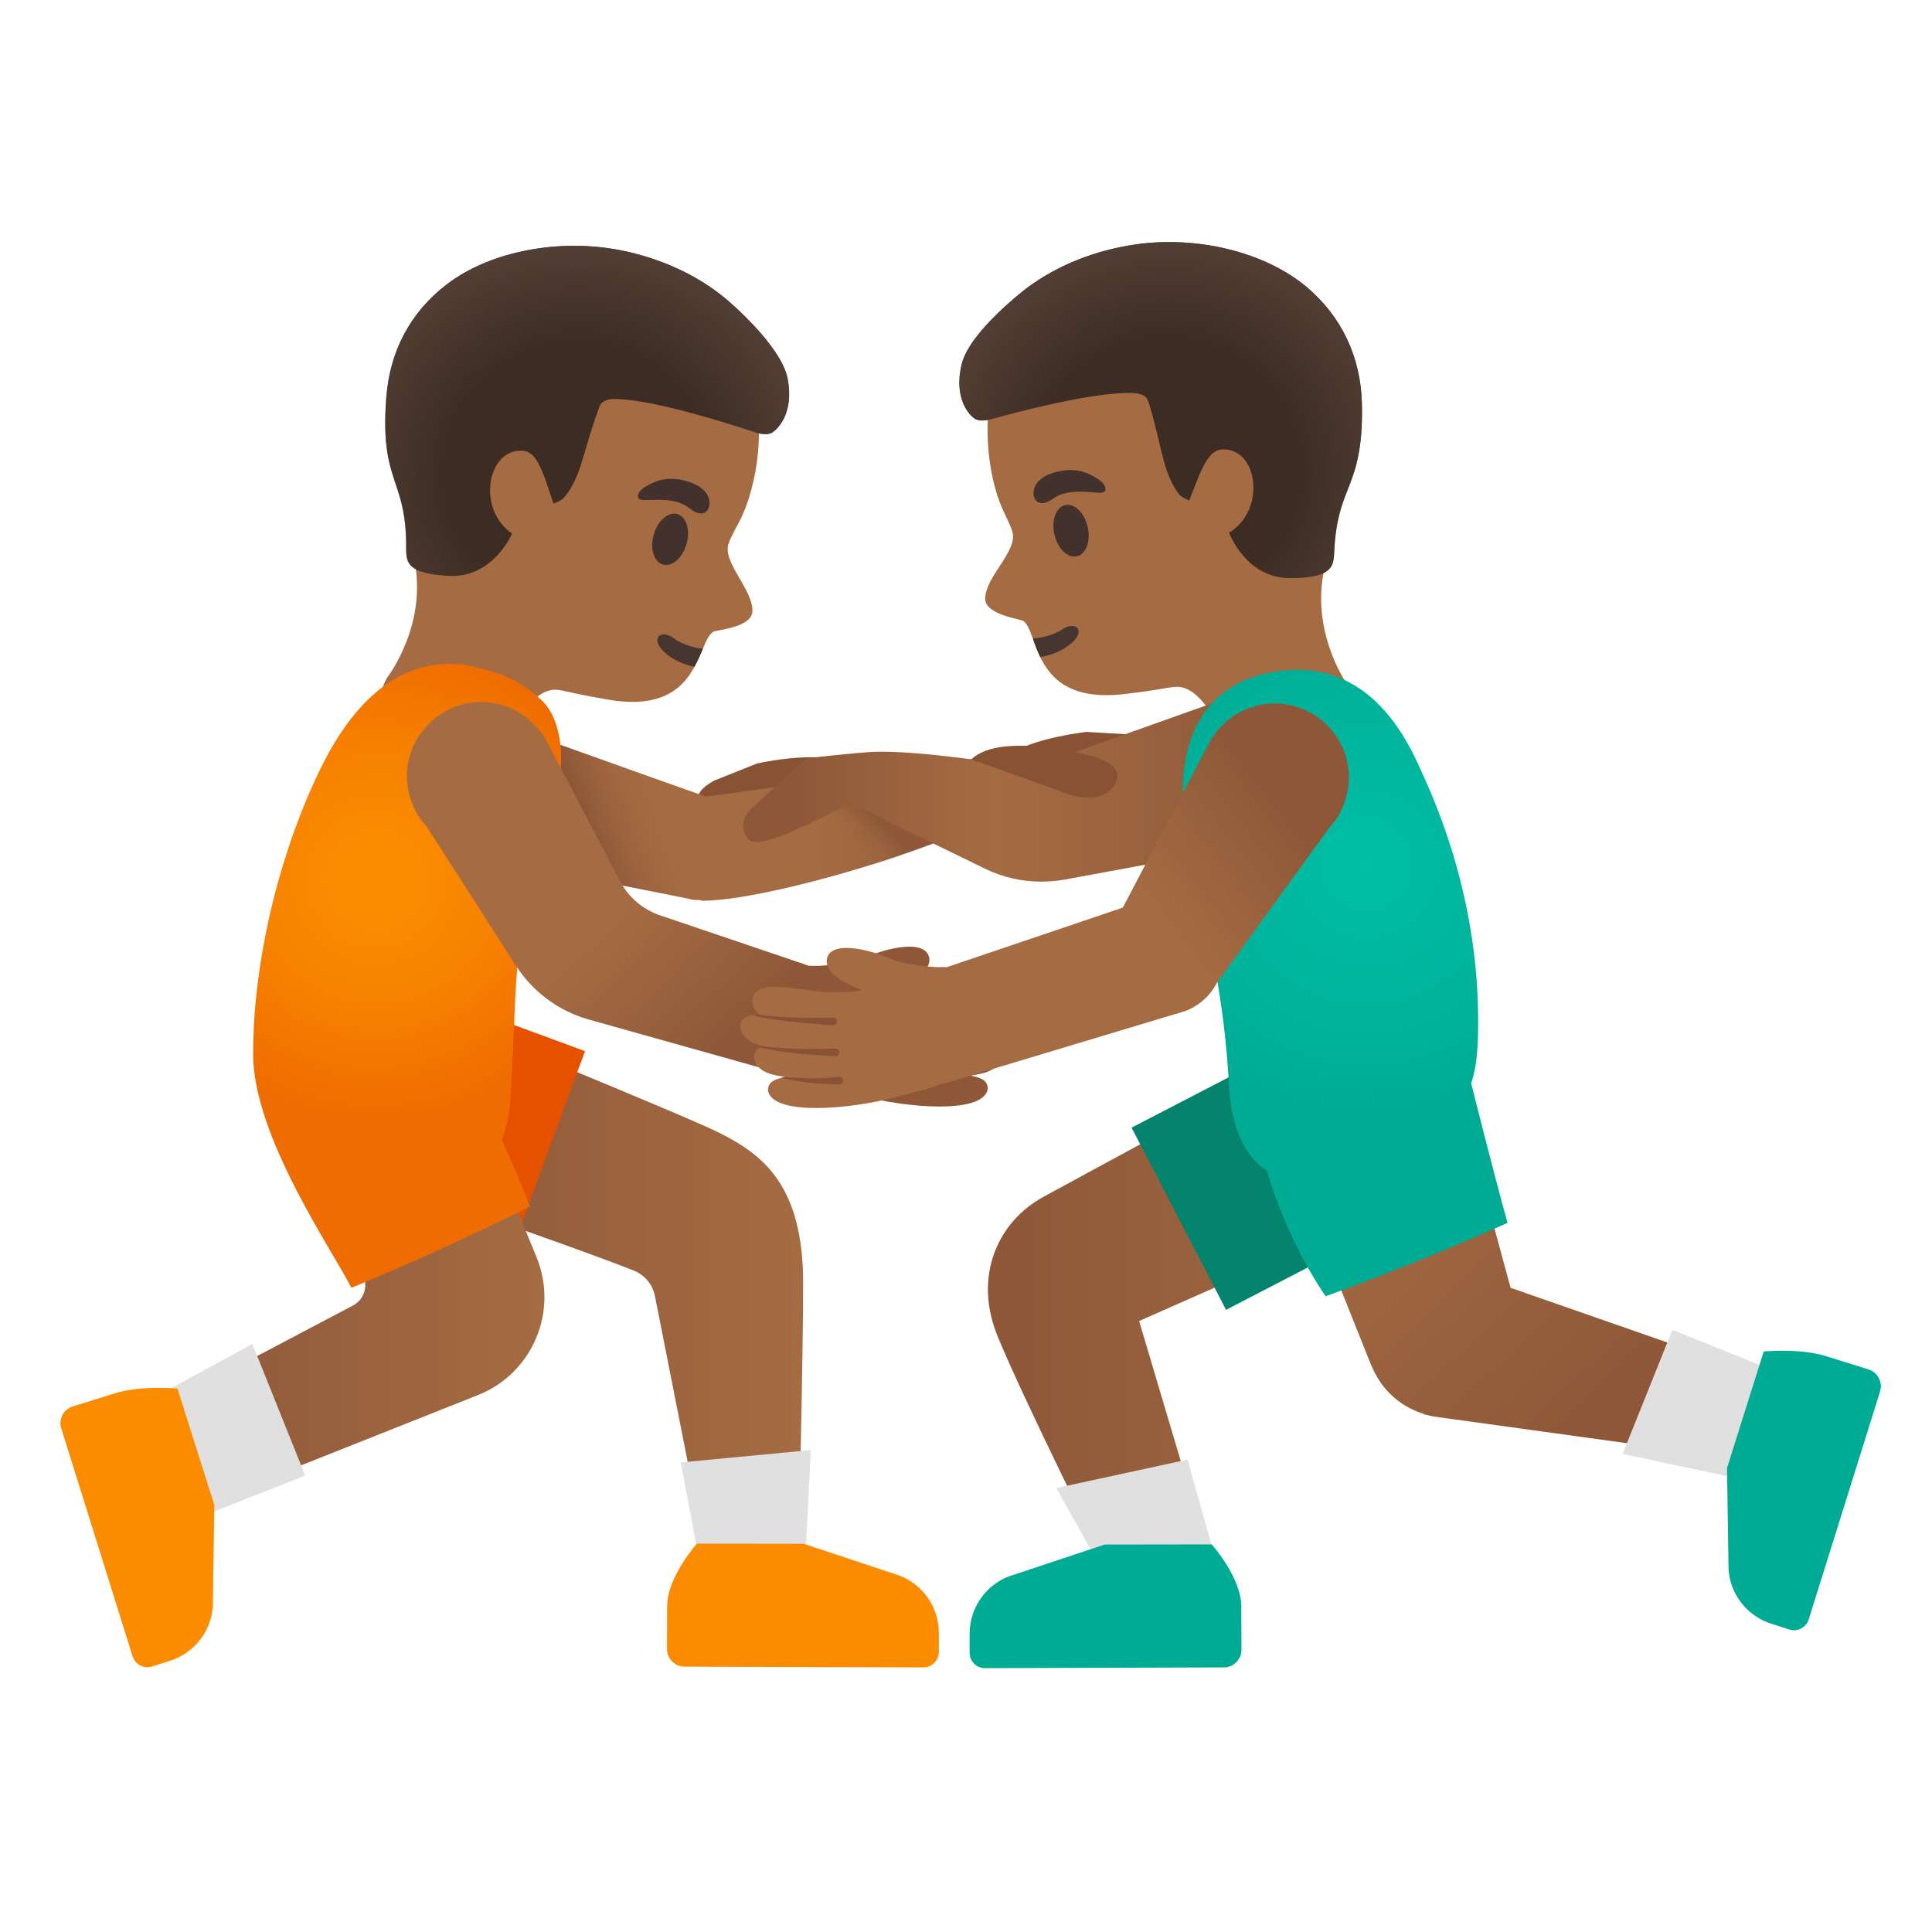
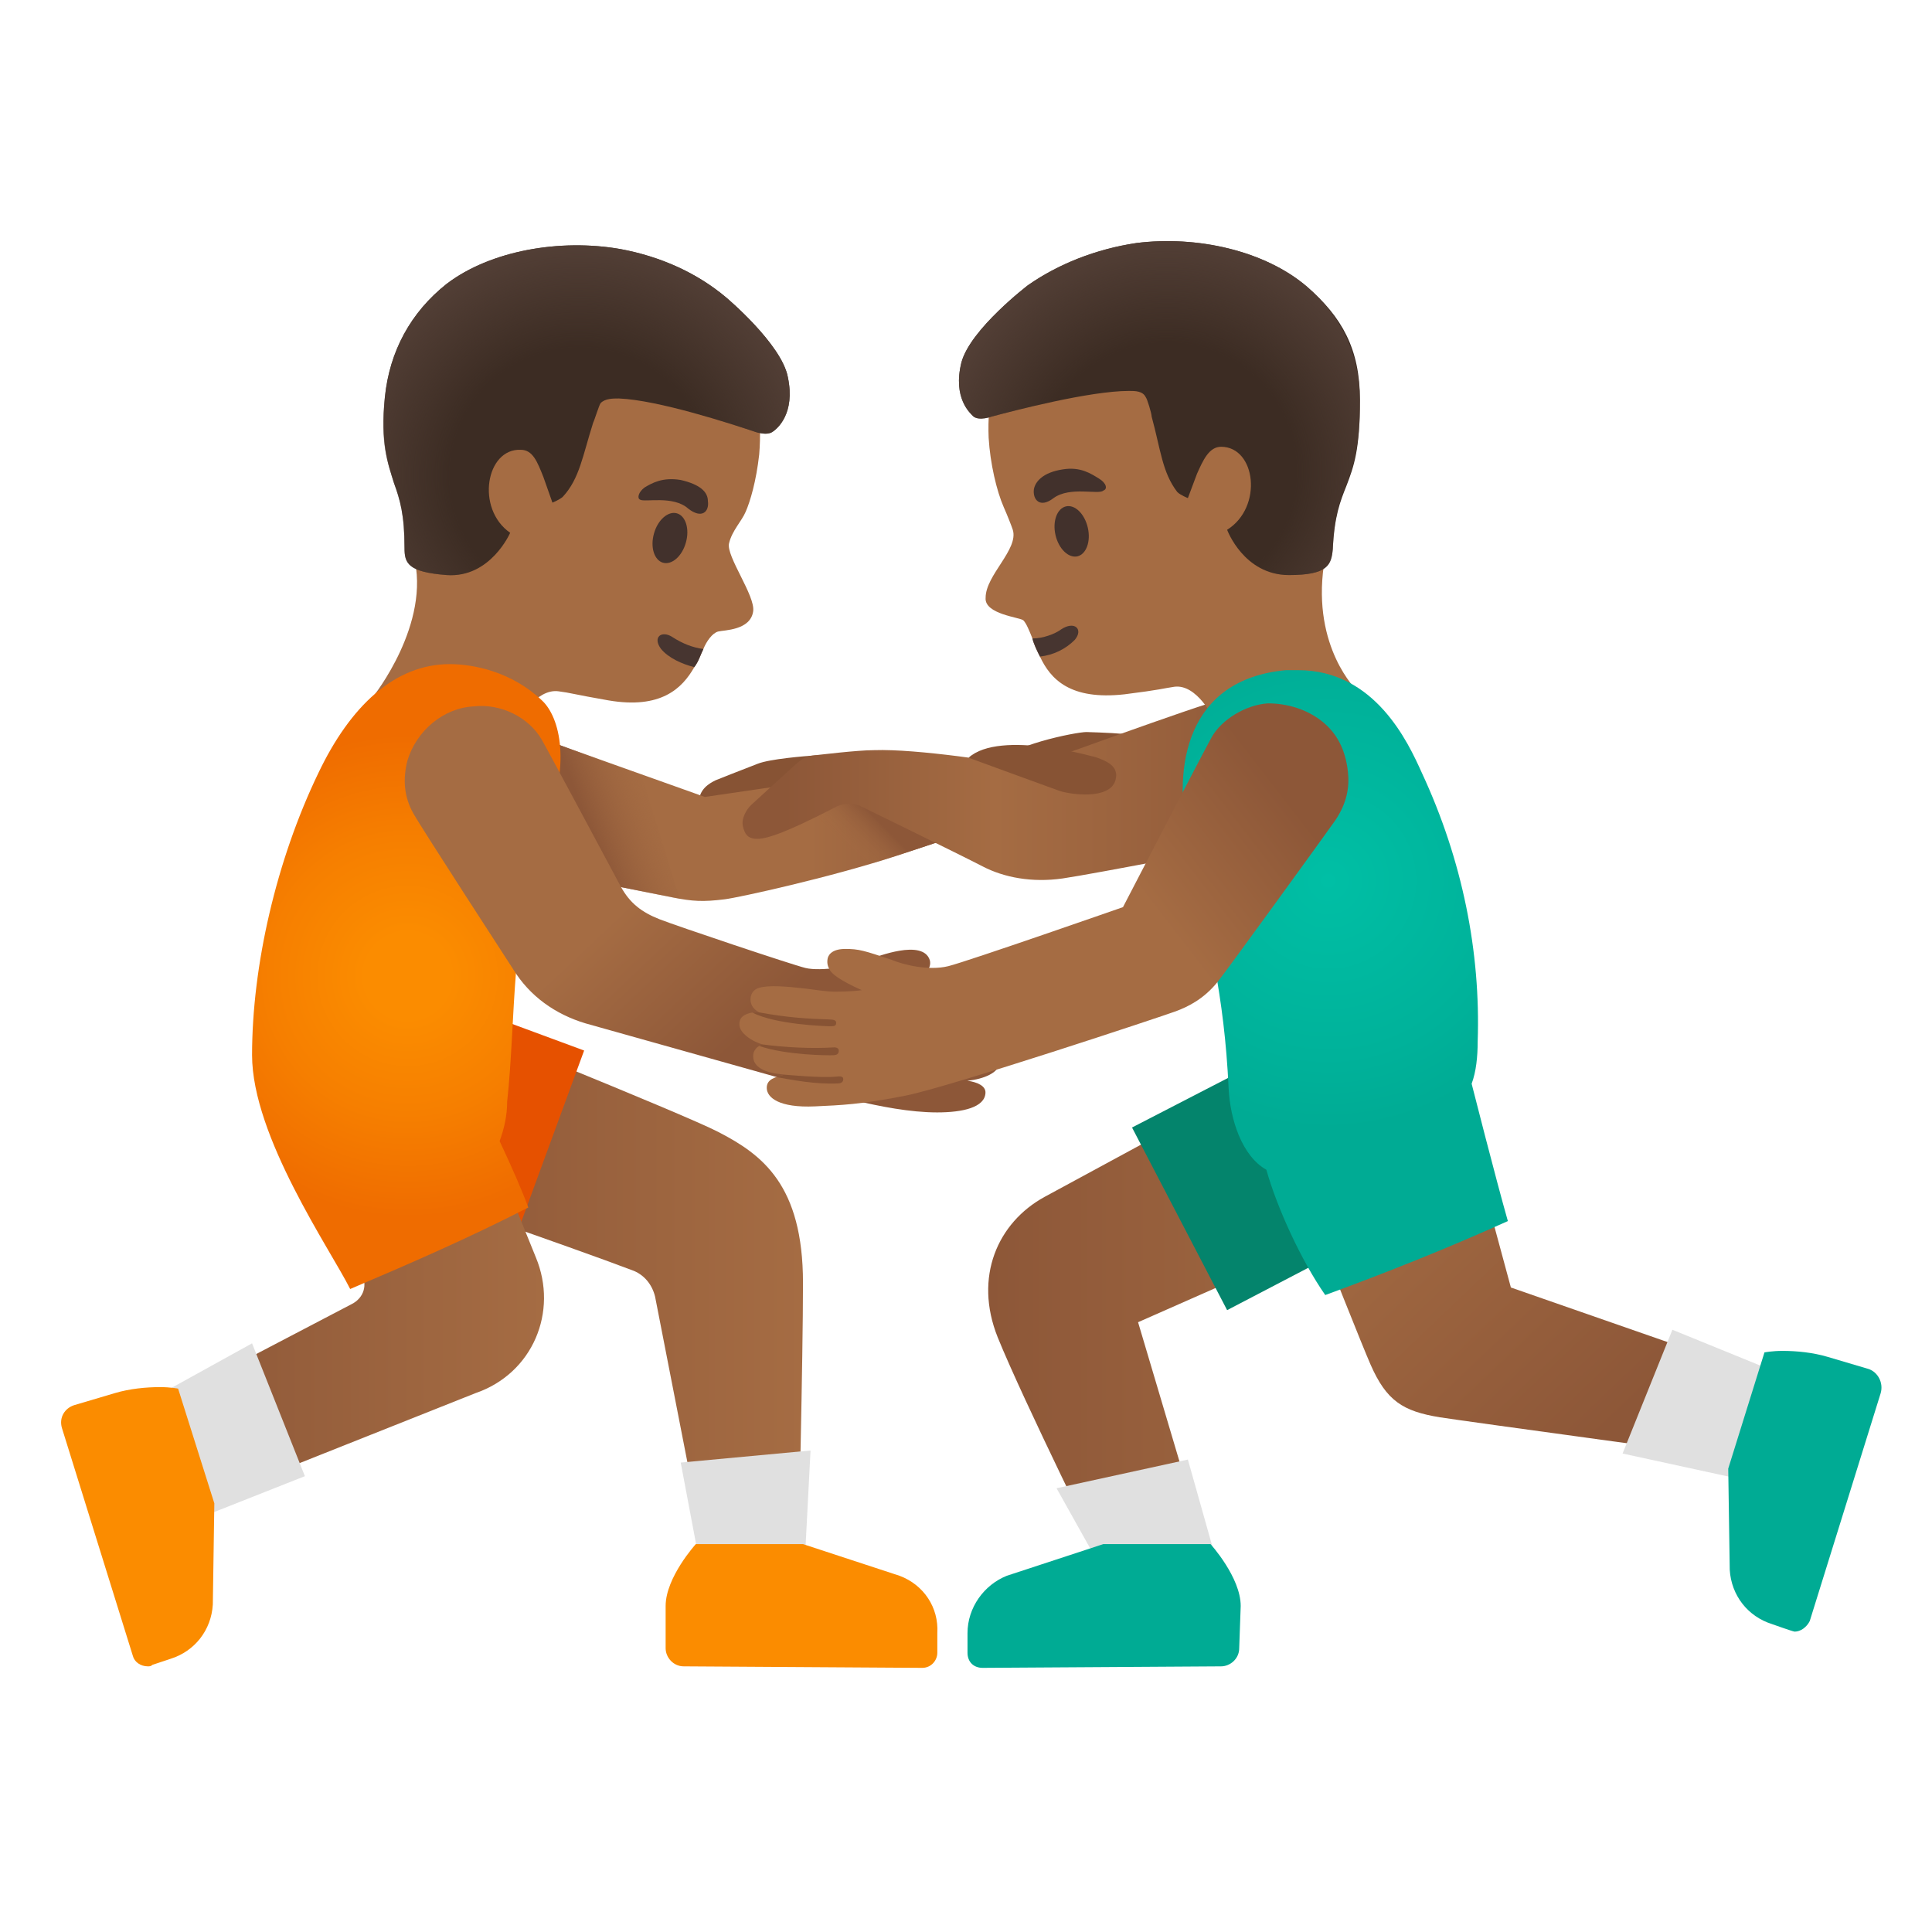
<svg xmlns="http://www.w3.org/2000/svg" version="1.1" id="Layer_1" x="0px" y="0px" viewBox="0 0 128 128" style="enable-background:new 0 0 128 128;" xml:space="preserve">
-   <linearGradient id="leg_3_" gradientUnits="userSpaceOnUse" x1="25.87" y1="43.33" x2="53.21" y2="43.33" gradientTransform="matrix(1 0 0 -1 0 128)">
+   <path style="fill:#875334;" d="M56.5,51.7c0-0.4-2.11-1.36-2.41-1.66c-0.84,0.06-3.07,0.24-3.89,0.56c-0.82,0.31-2.8,1.1-2.8,1.1  c-0.4,0.2-1.1,0.58-1.1,1.5c0,0.59,0.53,0.9,1.9,0.9c1.37,0,7-0.6,7-0.6C56,53.3,56.5,52.5,56.5,51.7z" />
+   <linearGradient id="SVGID_1_" gradientUnits="userSpaceOnUse" x1="25.87" y1="45.3" x2="53.21" y2="45.3" gradientTransform="matrix(1 0 0 -1 0 130)">
    <stop offset="0" style="stop-color:#8D5738" />
    <stop offset="1" style="stop-color:#A56C43" />
  </linearGradient>
-   <path id="leg_2_" style="fill:url(#leg_3_);" d="M47.57,75.01c-2.33-1.16-19.01-7.95-19.01-7.95l-2.69,11.38  c0,0,11.93,4.07,16.12,5.74c0.72,0.29,1.25,0.92,1.4,1.68l3.24,16.41l6.28,0.01c0,0,0.3-12.28,0.3-17.28  C53.21,78.5,50.52,76.47,47.57,75.01z" />
-   <path id="pants" style="fill:#E65100;" d="M29.54,66.25c-0.85-0.31-1.71-0.45-2.56-0.45c-3.01,0-5.84,1.85-6.94,4.84  c-1.41,3.83,0.55,8.08,4.39,9.49l9.22,3.39l5.11-13.88L29.54,66.25z" />
-   <linearGradient id="arm_5_" gradientUnits="userSpaceOnUse" x1="10.42" y1="42.555" x2="36.071" y2="42.555" gradientTransform="matrix(1 0 0 -1 0 128)">
+   <path style="fill:url(#SVGID_1_);" d="M47.6,75c-2.3-1.2-19-7.9-19-7.9l-2.7,11.4c0,0,11.9,4.1,16.1,5.7c0.7,0.3,1.2,0.9,1.4,1.7  l3.2,16.4h6.3c0,0,0.3-12.3,0.3-17.3C53.2,78.5,50.5,76.5,47.6,75z" />
+   <path style="fill:#E65100;" d="M29.5,66.2c-0.9-0.3-1.7-0.4-2.6-0.4c-3,0-5.8,1.8-6.9,4.8c-1.4,3.8,0.5,8.1,4.4,9.5l9.2,3.4  l5.1-13.9L29.5,66.2z" />
+   <linearGradient id="SVGID_00000121271122312369389060000012469049838435682482_" gradientUnits="userSpaceOnUse" x1="10.42" y1="44.65" x2="36.071" y2="44.65" gradientTransform="matrix(1 0 0 -1 0 130)">
    <stop offset="0" style="stop-color:#8D5738" />
    <stop offset="1" style="stop-color:#A56C43" />
  </linearGradient>
-   <path id="arm_4_" style="fill:url(#arm_5_);" d="M35.55,83.3l-4.92-12.05l-10.87,4.37l4.22,8.73c0.45,0.75,0.19,1.71-0.57,2.13  l-12.99,6.85l3.09,6.31l18.15-7.21C35.27,91,37.02,86.9,35.55,83.3z" />
-   <path id="darkTone" style="fill:#875334;" d="M75.06,48.67l-3.08-0.18c-0.78,0.1-4.72,0.64-5.49,1.98  c-0.19,0.32-0.21,0.68-0.09,0.93c0.18,0.81,0.84,1.37,1.56,1.37c0.1,0,0.19-0.01,0.29-0.03c0,0,0,0,0.01,0l6.94-1.6  c1.17-0.41,1.39-1.12,1.41-1.21c0.02-0.06,0.02-0.13,0.01-0.19C76.53,49,75.69,48.81,75.06,48.67z" />
-   <path id="head_1_" style="fill:#A56C43;" d="M86.8,50.91c-3.76,2.03-6.36-3.29-6.36-3.29s-1.12-2.26-2.6-2.11  c-0.74,0.07-0.95,0.19-3.31,0.47c-3.58,0.43-4.92-1.01-5.61-2.45c-0.21-0.43-0.36-0.85-0.49-1.23c-0.2-0.53-0.36-0.96-0.62-1.15  c-0.21-0.16-2.55-0.4-2.54-1.5c0.02-1.46,2.23-3.21,1.79-4.45c-0.08-0.33-0.58-1.33-0.64-1.47c-0.52-1.16-0.91-2.86-0.98-4.62  c-0.19-4.87,1.86-9.15,6.87-11.02c4.47-1.67,10.66,0.33,13.91,3.83c2.08,2.25,3.01,10.86,1.7,15.11c-1.37,4.45,1.29,8.24,1.29,8.24  S91.1,48.6,86.8,50.91z" />
-   <path id="mouth_1_" style="fill:#473530;" d="M71.19,42.41c-0.58,0.63-1.45,0.99-2.27,1.12c-0.21-0.43-0.36-0.85-0.49-1.23  c0.69-0.03,1.49-0.29,1.95-0.6C71.19,41.14,71.85,41.68,71.19,42.41z" />
-   <ellipse id="eye_1_" transform="matrix(0.9747 -0.2235 0.2235 0.9747 -6.0633 16.7488)" style="fill:#42312C;" cx="70.96" cy="35.16" rx="1.13" ry="1.74" />
-   <path id="eyebrow_1_" style="fill:#42312C;" d="M69.77,33.04c-0.93,0.67-1.42,0.08-1.27-0.6c0.11-0.5,0.62-1.06,1.92-1.26  c1.22-0.18,1.93,0.31,2.38,0.6s0.56,0.7,0.31,0.83C72.76,32.79,70.92,32.2,69.77,33.04z" />
-   <g id="hairGroup_2_">
-     <path id="hair" style="fill:#3C2C23;" d="M86.6,19.04c-2.8-2.37-7.32-3.42-11.33-2.85c-2.69,0.38-5.17,1.37-7.17,2.84   c-0.04,0.03-3.83,2.88-4.38,5.08c-0.58,2.36,0.57,3.44,0.84,3.62c0.42,0.28,1.19,0.02,1.19,0.02c1.54-0.43,6.46-1.73,9.09-1.72   c0.41,0,0.89,0.04,1.14,0.36c0.11,0.14,0.38,1.14,0.42,1.32c0.62,2.25,0.73,3.73,1.71,5.03c0.16,0.21,0.68,0.42,0.68,0.42   l0.64-1.63c0.42-0.94,0.82-1.76,1.61-1.76c2.34-0.01,2.83,4.05,0.39,5.52c0,0,1.1,3.04,4.08,3.01c2.61-0.03,2.84-0.65,2.88-1.65   c0.1-2.16,0.49-3.17,0.91-4.23c0.49-1.26,1-2.56,0.93-5.67C90.16,23.67,88.9,21,86.6,19.04z" />
-     <radialGradient id="hairHighlights_1_" cx="64.294" cy="92.832" r="16.373" gradientTransform="matrix(0.9977 -0.0677 -0.0668 -0.984 19.3462 126.864)" gradientUnits="userSpaceOnUse">
-       <stop offset="0.526" style="stop-color:#554138;stop-opacity:0" />
-       <stop offset="1" style="stop-color:#554138" />
-     </radialGradient>
-     <path id="hairHighlights_2_" style="fill:url(#hairHighlights_1_);" d="M86.6,19.04c-2.8-2.37-7.32-3.42-11.33-2.85   c-2.69,0.38-5.17,1.37-7.17,2.84c-0.04,0.03-3.83,2.88-4.38,5.08c-0.58,2.36,0.57,3.44,0.84,3.62c0.42,0.28,1.19,0.02,1.19,0.02   c1.54-0.43,6.46-1.73,9.09-1.72c0.41,0,0.89,0.04,1.14,0.36c0.11,0.14,0.38,1.14,0.42,1.32c0.62,2.25,0.73,3.73,1.71,5.03   c0.16,0.21,0.68,0.42,0.68,0.42l0.64-1.63c0.42-0.94,0.82-1.76,1.61-1.76c2.34-0.01,2.83,4.05,0.39,5.52c0,0,1.1,3.04,4.08,3.01   c2.61-0.03,2.84-0.65,2.88-1.65c0.1-2.16,0.49-3.17,0.91-4.23c0.49-1.26,1-2.56,0.93-5.67C90.16,23.67,88.9,21,86.6,19.04z" />
-   </g>
-   <path id="head" style="fill:#A56C43;" d="M48.29,35.97c-0.51,1.21,1.61,3.08,1.56,4.53c-0.05,1.1-2.4,1.22-2.62,1.37  c-0.26,0.18-0.45,0.59-0.66,1.11c-0.16,0.37-0.33,0.78-0.56,1.2c-0.76,1.4-2.16,2.79-5.73,2.17c-2.35-0.4-2.55-0.53-3.29-0.64  c-1.47-0.22-2.7,1.98-2.7,1.98s-2.87,5.18-6.52,2.96c-4.18-2.53-2.12-5.76-2.12-5.76s2.85-3.65,1.71-8.16  c-1.09-4.31,0.28-12.86,2.47-15c3.43-3.33,9.71-5.01,14.09-3.12c4.91,2.13,6.74,6.51,6.3,11.36c-0.16,1.75-0.64,3.43-1.22,4.56  C48.93,34.67,48.38,35.64,48.29,35.97z" />
-   <path id="mouth" style="fill:#473530;" d="M46.57,42.98c-0.16,0.37-0.33,0.78-0.56,1.2c-0.81-0.17-1.67-0.56-2.22-1.22  c-0.62-0.76,0.07-1.27,0.85-0.67C45.08,42.63,45.88,42.92,46.57,42.98z" />
-   <ellipse id="eye" transform="matrix(0.2731 -0.962 0.962 0.2731 -2.1005 68.686)" style="fill:#42312C;" cx="44.4" cy="35.73" rx="1.74" ry="1.13" />
-   <path id="eyebrow" style="fill:#42312C;" d="M42.38,33.08c-0.24-0.14-0.11-0.55,0.35-0.81c0.46-0.27,1.2-0.72,2.41-0.48  c1.29,0.27,1.77,0.85,1.85,1.36c0.12,0.69-0.4,1.25-1.3,0.53C44.59,32.78,42.72,33.27,42.38,33.08z" />
-   <g id="hairGroup_3_">
-     <path id="hair_3_" style="fill:#3C2C23;" d="M29.6,18.84c2.92-2.23,7.48-3.04,11.46-2.27c2.67,0.52,5.1,1.63,7.01,3.21   c0.04,0.03,3.68,3.07,4.11,5.3c0.46,2.38-0.74,3.41-1.02,3.58c-0.44,0.26-1.19-0.04-1.19-0.04c-1.52-0.5-6.36-2.06-8.99-2.18   c-0.41-0.02-0.89-0.01-1.16,0.31c-0.12,0.14-0.43,1.12-0.49,1.29c-0.74,2.22-0.92,3.68-1.96,4.93c-0.17,0.2-0.7,0.39-0.7,0.39   l-0.56-1.66c-0.38-0.96-0.72-1.8-1.51-1.84c-2.33-0.13-3.03,3.9-0.67,5.49c0,0-1.26,2.98-4.23,2.8c-2.61-0.16-2.8-0.8-2.79-1.79   c0.01-2.16-0.33-3.19-0.69-4.27c-0.43-1.28-0.87-2.6-0.63-5.71C25.81,23.27,27.2,20.67,29.6,18.84z" />
-     <radialGradient id="hairHighlights_4_" cx="67.238" cy="91.615" r="16.373" gradientTransform="matrix(-0.9929 -0.1187 0.1171 -0.9793 94.3118 129.1159)" gradientUnits="userSpaceOnUse">
-       <stop offset="0.526" style="stop-color:#554138;stop-opacity:0" />
-       <stop offset="1" style="stop-color:#554138" />
-     </radialGradient>
-     <path id="hairHighlights_3_" style="fill:url(#hairHighlights_4_);" d="M29.6,18.84c2.92-2.23,7.48-3.04,11.46-2.27   c2.67,0.52,5.1,1.63,7.01,3.21c0.04,0.03,3.68,3.07,4.11,5.3c0.46,2.38-0.74,3.41-1.02,3.58c-0.44,0.26-1.19-0.04-1.19-0.04   c-1.52-0.5-6.36-2.06-8.99-2.18c-0.41-0.02-0.89-0.01-1.16,0.31c-0.12,0.14-0.43,1.12-0.49,1.29c-0.74,2.22-0.92,3.68-1.96,4.93   c-0.17,0.2-0.7,0.39-0.7,0.39l-0.56-1.66c-0.38-0.96-0.72-1.8-1.51-1.84c-2.33-0.13-3.03,3.9-0.67,5.49c0,0-1.26,2.98-4.23,2.8   c-2.61-0.16-2.8-0.8-2.79-1.79c0.01-2.16-0.33-3.19-0.69-4.27c-0.43-1.28-0.87-2.6-0.63-5.71C25.81,23.27,27.2,20.67,29.6,18.84z" />
-   </g>
-   <path id="tone_4_" style="fill:#875334;" d="M56.45,51.68c0.03-0.38-0.1-0.71-0.37-0.96c-1.15-1.04-5.06-0.33-5.92-0.14l-2.85,1.14  c-0.4,0.23-1.25,0.71-1.08,1.49c0.01,0.06,0.04,0.12,0.07,0.17c0.04,0.07,0.48,0.68,1.76,0.71l7.04-0.64c0.01,0,0.01,0,0.01,0  C55.96,53.33,56.55,52.52,56.45,51.68z" />
-   <linearGradient id="arm_6_" gradientUnits="userSpaceOnUse" x1="31.51" y1="74" x2="68.715" y2="74" gradientTransform="matrix(1 0 0 -1 0 128)">
+   <path style="fill:url(#SVGID_00000121271122312369389060000012469049838435682482_);" d="M35.5,83.3l-4.9-12.1l-10.9,4.4l4.2,8.7  c0.5,0.8,0.2,1.7-0.6,2.1l-13,6.8l3.1,6.3l18.1-7.2C35.3,91,37,86.9,35.5,83.3z" />
+   <path style="fill:#A56C43;" d="M48.3,36c-0.2,0.85,1.75,3.47,1.6,4.5c-0.18,1.27-1.93,1.24-2.32,1.34c-0.39,0.1-0.78,0.66-0.98,1.16  c-0.2,0.4-0.3,0.8-0.6,1.2c-0.8,1.4-2.2,2.8-5.7,2.2C38,46,37.8,45.9,37,45.8c-1.5-0.2-2.7,2-2.7,2s-2.9,5.2-6.5,3  c-4.2-2.5-3.07-4.66-3.07-4.66s3.87-4.84,2.67-9.34c-1.1-4.3,0.3-12.9,2.5-15c3.4-3.3,9.7-5,14.1-3.1c4.9,2.1,6.7,6.5,6.3,11.4  c-0.2,1.8-0.6,3.12-0.89,3.79C49.13,34.55,48.5,35.15,48.3,36z" />
+   <path style="fill:#473530;" d="M46.6,43c-0.2,0.4-0.3,0.8-0.6,1.2c-0.8-0.2-1.7-0.6-2.2-1.2c-0.6-0.8,0.05-1.24,0.72-0.81  C45.25,42.66,45.9,42.9,46.6,43z" />
+   <path style="fill:#42312C;" d="M45.44,35.95c0.26-0.9-0.01-1.77-0.59-1.94c-0.58-0.17-1.27,0.43-1.52,1.33  c-0.26,0.9,0.01,1.77,0.59,1.94C44.51,37.45,45.19,36.85,45.44,35.95z" />
+   <path style="fill:#42312C;" d="M42.4,33.1c-0.2-0.1-0.1-0.5,0.3-0.8c0.5-0.3,1.2-0.7,2.4-0.5c1.3,0.3,1.8,0.8,1.8,1.4  c0.1,0.7-0.4,1.2-1.3,0.5C44.6,32.8,42.7,33.3,42.4,33.1z" />
+   <path style="fill:#3C2C23;" d="M29.6,18.8c2.9-2.2,7.5-3,11.5-2.3c2.7,0.5,5.1,1.6,7,3.2c0,0,3.7,3.1,4.1,5.3c0.5,2.4-0.7,3.4-1,3.6  c-0.4,0.3-1.2,0-1.2,0c-1.5-0.5-6.4-2.1-9-2.2c-0.4,0-0.9,0-1.2,0.3c-0.1,0.1-0.4,1.1-0.5,1.3c-0.7,2.2-0.9,3.7-2,4.9  c-0.2,0.2-0.7,0.4-0.7,0.4L36,31.6c-0.4-1-0.7-1.8-1.5-1.8c-2.3-0.1-3,3.9-0.7,5.5c0,0-1.3,3-4.2,2.8c-2.6-0.2-2.8-0.8-2.8-1.8  c0-2.2-0.3-3.2-0.7-4.3c-0.4-1.3-0.9-2.6-0.6-5.7C25.8,23.3,27.2,20.7,29.6,18.8z" />
+   <radialGradient id="SVGID_00000176040317771872310940000009161051929390333056_" cx="-952.686" cy="627.614" r="1" gradientTransform="matrix(-16.2669 -1.9446 -1.918 16.0441 -14255.157 -11890.658)" gradientUnits="userSpaceOnUse">
+     <stop offset="0.526" style="stop-color:#554138;stop-opacity:0" />
+     <stop offset="1" style="stop-color:#554138" />
+   </radialGradient>
+   <path style="fill:url(#SVGID_00000176040317771872310940000009161051929390333056_);" d="M29.6,18.8c2.9-2.2,7.5-3,11.5-2.3  c2.7,0.5,5.1,1.6,7,3.2c0,0,3.7,3.1,4.1,5.3c0.5,2.4-0.7,3.4-1,3.6c-0.4,0.3-1.2,0-1.2,0c-1.5-0.5-6.4-2.1-9-2.2  c-0.4,0-0.9,0-1.2,0.3c-0.1,0.1-0.4,1.1-0.5,1.3c-0.7,2.2-0.9,3.7-2,4.9c-0.2,0.2-0.7,0.4-0.7,0.4L36,31.6c-0.4-1-0.7-1.8-1.5-1.8  c-2.3-0.1-3,3.9-0.7,5.5c0,0-1.3,3-4.2,2.8c-2.6-0.2-2.8-0.8-2.8-1.8c0-2.2-0.3-3.2-0.7-4.3c-0.4-1.3-0.94-2.63-0.6-5.7  S27.2,20.7,29.6,18.8z" />
+   <path style="fill:#875334;" d="M75.1,48.7c-0.68-0.11-2.07-0.17-3.1-0.2c-0.68-0.02-5.5,0.98-5.5,2c0,2.1,0.85,2.43,1.8,2.3  c0,0,6.21-1.42,6.9-1.6s1.42-0.56,1.4-1.4C76.59,49.22,75.78,48.81,75.1,48.7z" />
+   <linearGradient id="SVGID_00000084507027179203949580000000653103764857256605_" gradientUnits="userSpaceOnUse" x1="31.509" y1="76.026" x2="68.407" y2="76.026" gradientTransform="matrix(1 0 0 -1 0 130)">
    <stop offset="0.599" style="stop-color:#A56C43" />
    <stop offset="1" style="stop-color:#8D5738" />
  </linearGradient>
-   <path id="arm_3_" style="fill:url(#arm_6_);" d="M68.63,52.12c-0.31,0.84-2.39,1.99-5.2,3.14c-0.15,0.06-0.3,0.12-0.45,0.18  c-0.81,0.32-1.68,0.65-2.57,0.96c-0.31,0.11-0.63,0.22-0.94,0.33c-4.78,1.6-10.16,2.91-12.87,2.95h-0.01  c-0.08,0-0.16-0.03-0.23-0.05c-0.16,0-0.31,0-0.47-0.02c-0.15-0.02-0.29-0.07-0.44-0.11v0.01l-0.39-0.08l-6.2-1.24l-7.35-1.47  l2.65-8.21l0.06-0.19l8.27,2.94l4.28,1.52c2.14-0.29,12.86-1.76,14.54-2.13c0.77-0.16,2.31-0.36,3.78-0.36  C67.19,50.29,69.15,50.69,68.63,52.12z" />
-   <linearGradient id="shadow_2_" gradientUnits="userSpaceOnUse" x1="56.52" y1="71.445" x2="58.474" y2="73.399" gradientTransform="matrix(1 0 0 -1 0 128)">
+   <path style="fill:url(#SVGID_00000084507027179203949580000000653103764857256605_);" d="M68.4,52.56c0,1-4.55,2.69-9,4.14  s-10.44,2.76-11.38,2.88c-1.45,0.18-2.13,0.14-3.44-0.12c-1.34-0.27-5.78-1.16-5.78-1.16l-7.4-1.5l2.57-8.54L46.7,52.8  c2.1-0.3,16.8-2.5,18.3-2.5C67.2,50.3,68.4,50.85,68.4,52.56z" />
+   <linearGradient id="SVGID_00000071539705319677407620000017827505353433462434_" gradientUnits="userSpaceOnUse" x1="56.538" y1="73.426" x2="58.476" y2="75.364" gradientTransform="matrix(1 0 0 -1 0 130)">
    <stop offset="0" style="stop-color:#A56C43;stop-opacity:0" />
    <stop offset="1" style="stop-color:#8D5738" />
  </linearGradient>
-   <path id="shadow_1_" style="fill:url(#shadow_2_);" d="M62.98,55.44c-0.81,0.32-4.9,1.73-5.22,1.84C55.92,56.34,53.73,54,53.73,54  l3.5-2.13L62.98,55.44z" />
-   <linearGradient id="shadow_3_" gradientUnits="userSpaceOnUse" x1="43.908" y1="75.74" x2="38.745" y2="73.786" gradientTransform="matrix(1 0 0 -1 0 128)">
+   <path style="fill:url(#SVGID_00000071539705319677407620000017827505353433462434_);" d="M63.03,55.49c-0.8,0.3-4.93,1.61-5.23,1.71  c-1.8-0.9-4-3.3-4-3.3l3.5-2.1L63.03,55.49z" />
+   <linearGradient id="SVGID_00000007426667093105001140000015660797543111519931_" gradientUnits="userSpaceOnUse" x1="43.891" y1="77.695" x2="38.797" y2="75.767" gradientTransform="matrix(1 0 0 -1 0 130)">
    <stop offset="0" style="stop-color:#A56C43;stop-opacity:0" />
    <stop offset="1" style="stop-color:#8D5738" />
  </linearGradient>
-   <polygon id="shadow" style="fill:url(#shadow_3_);" points="45.06,59.43 38.86,58.19 34.16,48.51 34.22,48.32 42.49,51.26 " />
-   <linearGradient id="arm_7_" gradientUnits="userSpaceOnUse" x1="86.588" y1="75.651" x2="51.965" y2="75.651" gradientTransform="matrix(1 0 0 -1 0 128)">
+   <path style="fill:url(#SVGID_00000007426667093105001140000015660797543111519931_);" d="M45.03,59.55l-6.07-1.21L34.2,48.3  l8.3,3.06L45.03,59.55z" />
+   <radialGradient id="SVGID_00000110445513477948106040000004228246396957102500_" cx="-840.091" cy="575.859" r="1" gradientTransform="matrix(16.2998 0 0 -16.2998 13720.296 9451.029)" gradientUnits="userSpaceOnUse">
+     <stop offset="0.171" style="stop-color:#FB8C00" />
+     <stop offset="0.562" style="stop-color:#F67F00" />
+     <stop offset="0.983" style="stop-color:#EF6C00" />
+   </radialGradient>
+   <path style="fill:url(#SVGID_00000110445513477948106040000004228246396957102500_);" d="M36,55.1c1.9-4.4,1.1-7.6-0.1-8.7  c-2-1.9-4.53-2.4-6.1-2.4c-3.66,0-6.6,2.8-8.7,7.2C18.3,57,16.7,64,16.7,69.9c0,5.4,5.2,12.9,6.5,15.5c4-1.7,7.9-3.4,11.8-5.4  c-0.4-1.1-1.1-2.7-1.9-4.4c0.3-0.8,0.5-1.7,0.5-2.6C34.2,67.5,33.8,61.1,36,55.1z" />
+   <linearGradient id="SVGID_00000047759580457363601080000010554055357345574826_" gradientUnits="userSpaceOnUse" x1="31.564" y1="84.635" x2="51.564" y2="63.426" gradientTransform="matrix(1 0 0 -1 0 130)">
+     <stop offset="0.599" style="stop-color:#A56C43" />
+     <stop offset="1" style="stop-color:#8D5738" />
+   </linearGradient>
+   <path style="fill:url(#SVGID_00000047759580457363601080000010554055357345574826_);" d="M67.03,67.51C66.9,67.35,66.5,67.2,66,67.2  c0.2-0.1,0.7-0.46,0.5-1.2c-0.3-0.8-1.7-0.7-3.5-0.4c-0.7,0.1-1.5,0.2-1.9,0.2c-0.3,0-1.1,0-1.8-0.1h0.1  c0.8-0.3,1.33-0.71,1.75-1.07c0.48-0.4,0.52-0.78,0.45-1.02c-0.22-0.7-1.09-0.78-2.02-0.62c-0.77,0.13-1.73,0.45-2.29,0.71  c-0.7,0.3-2.91,0.68-3.93,0.43c-0.9-0.22-8.5-2.77-9.67-3.23c-1.17-0.46-1.96-1.06-2.56-2.16c0,0-4.72-8.83-5.24-9.74  c-0.86-1.48-2.7-2.4-4.5-2.2c-2,0.1-3.8,1.6-4.4,3.6c-0.3,1.2-0.24,2.37,0.4,3.5c0.64,1.13,6.6,10.3,6.6,10.3c1.1,1.8,2.8,3,4.8,3.6  l14.6,4.1h0.2c0.7,0.3,1.5,0.5,2.4,0.8l0.6,0.2c1.7,0.4,3.7,0.8,5.5,0.8c1.7,0,3.16-0.33,3.2-1.3c0.02-0.44-0.5-0.7-1.2-0.8  c1.1-0.1,2.12-0.56,2.11-1.17c-0.01-0.61-0.41-0.83-0.61-0.83c0.8-0.2,1.62-0.66,1.69-1.32C67.32,67.97,67.15,67.67,67.03,67.51z" />
+   <path style="fill:#E0E0E0;" d="M45.1,96.9l1.3,6.9h6.9l0.4-7.7L45.1,96.9z" />
+   <path style="fill:#FB8C00;" d="M59.6,104.4l-6.4-2.1h-7.1c0,0-2,2.2-2,4.1v2.8c0,0.6,0.5,1.2,1.2,1.2l15.8,0.1c0.6,0,1-0.5,1-1v-1.3  C62.2,106.5,61.2,105,59.6,104.4z" />
+   <path style="fill:#E0E0E0;" d="M16.7,89l-7.6,4.2l2.5,8l8.6-3.4L16.7,89z" />
+   <path style="fill:#FB8C00;" d="M11.8,92c0,0-0.5-0.1-1.2-0.1c-0.9,0-2,0.1-3,0.4l-2.7,0.8c-0.6,0.2-1,0.8-0.8,1.5l4.7,15.1  c0.1,0.4,0.5,0.7,1,0.7c0.1,0,0.2,0,0.3-0.1l1.2-0.4c1.6-0.5,2.7-1.9,2.8-3.6l0.1-6.7L11.8,92z" />
+   <linearGradient id="SVGID_00000174575640785927094860000015557585930564737456_" gradientUnits="userSpaceOnUse" x1="86.659" y1="77.716" x2="51.997" y2="77.716" gradientTransform="matrix(1 0 0 -1 0 130)">
    <stop offset="0" style="stop-color:#8D5738" />
    <stop offset="0.599" style="stop-color:#A56C43" />
    <stop offset="1" style="stop-color:#8D5738" />
  </linearGradient>
-   <path id="arm_2_" style="fill:url(#arm_7_);" d="M85.62,47.85c-1.23-1.32-3.06-1.85-4.81-1.41c-0.05,0-0.1,0.01-0.15,0.03  l-0.07,0.03c-0.06,0.01-0.12,0.04-0.24,0.08l-12.1,4.3c-1.85-0.3-7.42-1.17-10.33-1.07c-1.09,0.04-4.26,0.4-4.39,0.42  c-0.1,0.01-0.2,0.06-0.28,0.13l-3.38,3.13c-0.66,0.54-0.82,1.39-0.39,1.98c0.28,0.39,0.67,0.92,6.14-1.89  c0.46-0.23,1.01-0.24,1.48-0.01l8.13,3.97c1.18,0.58,2.45,0.87,3.73,0.87c0.51,0,1.03-0.04,1.55-0.13l11.85-2.19  c0.45-0.03,0.88-0.12,1.26-0.25c0.06-0.01,0.12-0.04,0.17-0.07c1.13-0.44,2.02-1.23,2.58-2.3C87.33,51.65,87.02,49.34,85.62,47.85z" />
-   <path id="tone_3_" style="fill:#875334;" d="M72.71,50.19c0,0-6.31-1.84-8.36,0.12l5.92,2.11c0,0,2.84,1.32,3.71-0.68  C74.35,50.9,73.21,50.4,72.71,50.19z" />
-   <linearGradient id="leg_4_" gradientUnits="userSpaceOnUse" x1="65.453" y1="42.085" x2="94.17" y2="42.085" gradientTransform="matrix(1 0 0 -1 0 128)">
+   <path style="fill:url(#SVGID_00000174575640785927094860000015557585930564737456_);" d="M85.6,47.8c-1.2-1.3-3.1-1.8-4.8-1.4  c-1.16,0.23-12.6,4.4-12.6,4.4c-1.8-0.3-7.4-1.2-10.3-1.1c-1.1,0-3.63,0.31-4.09,0.36c-0.46,0.05-0.78,0.3-1.17,0.65  c-0.38,0.35-2.35,2.13-2.84,2.59c-0.36,0.33-0.7,0.94-0.58,1.45c0.13,0.54,0.32,0.77,0.81,0.82c0.58,0.06,1.75-0.24,5.47-2.17  c0.5-0.2,1-0.2,1.5,0c0,0,6.68,3.26,8.1,4c1.42,0.74,3.28,1.09,5.3,0.8s12.24-2.27,13.3-2.5c1.06-0.23,3.26-1.16,3.26-4.16  C86.96,50.75,87,49.3,85.6,47.8z" />
+   <linearGradient id="SVGID_00000040557214737080381960000008411538482472966796_" gradientUnits="userSpaceOnUse" x1="65.47" y1="44" x2="94.2" y2="44" gradientTransform="matrix(1 0 0 -1 0 130)">
    <stop offset="0" style="stop-color:#8D5738" />
    <stop offset="1" style="stop-color:#A56C43" />
  </linearGradient>
-   <path id="leg_1_" style="fill:url(#leg_4_);" d="M94.17,79.26l-4.7-11.01L69.19,79.26c-3.12,1.67-4.71,5.33-3.1,9.26  c1.73,4.23,7.14,15.06,7.14,15.06l6.64-1.26l-4.4-14.8L94.17,79.26z" />
-   <path id="pants_1_" style="fill:#04846C;" d="M93.38,72.82c-1.21-2.33-3.58-3.67-6.04-3.67c-1.05,0-2.12,0.25-3.13,0.77l-9.24,4.79  l6.26,12.07l9.24-4.79C93.8,80.26,95.11,76.16,93.38,72.82z" />
-   <linearGradient id="leg_5_" gradientUnits="userSpaceOnUse" x1="107.702" y1="34.362" x2="89.632" y2="53.339" gradientTransform="matrix(1 0 0 -1 0 128)">
+   <path style="fill:url(#SVGID_00000040557214737080381960000008411538482472966796_);" d="M94.2,79.3l-4.7-11l-20.3,11  c-3.1,1.7-4.7,5.3-3.1,9.3c1.7,4.2,7.1,15.1,7.1,15.1l6.6-1.3l-4.4-14.8L94.2,79.3z" />
+   <path style="fill:#04846C;" d="M93.4,72.8c-1.2-2.3-3.6-3.7-6-3.7c-1.1,0-2.1,0.2-3.1,0.8L75,74.7l6.3,12.1l9.2-4.8  C93.8,80.3,95.1,76.2,93.4,72.8z" />
+   <linearGradient id="SVGID_00000083068916019316218190000004154790956088102837_" gradientUnits="userSpaceOnUse" x1="107.687" y1="36.347" x2="89.617" y2="55.324" gradientTransform="matrix(1 0 0 -1 0 130)">
    <stop offset="0" style="stop-color:#8D5738" />
    <stop offset="1" style="stop-color:#A56C43" />
  </linearGradient>
-   <path id="leg" style="fill:url(#leg_5_);" d="M100.08,85.32l-5.61-20.68l-12.18,4.39l8.53,21.36l0.05,0.1  c0.26,0.64,0.64,1.25,1.15,1.78c0.67,0.69,1.48,1.15,2.34,1.42l-0.01,0.02l0.21,0.04c0.26,0.07,0.53,0.12,0.8,0.15l20.35,2.81  l2.15-5.19L100.08,85.32z" />
-   <radialGradient id="shirt_2_" cx="90.529" cy="70.794" r="16.528" gradientTransform="matrix(1 0 0 -1 0 128)" gradientUnits="userSpaceOnUse">
+   <path style="fill:url(#SVGID_00000083068916019316218190000004154790956088102837_);" d="M100.1,85.3l-5.6-20.7L82.3,69  c0,0,7.44,18.98,8.5,21.4c1.06,2.42,2.15,3.1,4.6,3.5c1.42,0.23,20.3,2.8,20.3,2.8l2.2-5.2L100.1,85.3z" />
+   <path style="fill:#A56C43;" d="M86.8,50.9c-3.8,2-6.4-3.3-6.4-3.3s-1.1-2.3-2.6-2.1c-0.7,0.1-0.9,0.2-3.3,0.5  c-3.6,0.4-4.9-1-5.6-2.5c-0.2-0.4-0.4-0.8-0.5-1.2c-0.2-0.5-0.4-1-0.6-1.2c-0.2-0.2-2.6-0.4-2.5-1.5c0-1.5,2.2-3.2,1.8-4.5  c-0.1-0.3-0.37-0.98-0.6-1.5c-0.47-1.07-0.9-2.9-1-4.6c-0.2-4.9,1.9-9.1,6.9-11c4.5-1.7,10.7,0.3,13.9,3.8  c2.1,2.2,2.22,10.01,1.41,15.64c-0.79,5.47,2.2,8.32,2.2,8.32S91.1,48.6,86.8,50.9z" />
+   <path style="fill:#473530;" d="M71.2,42.4c-0.6,0.6-1.4,1-2.3,1.1c-0.2-0.4-0.4-0.8-0.5-1.2c0.7,0,1.5-0.3,1.9-0.6  C71.2,41.1,71.8,41.7,71.2,42.4z" />
+   <path style="fill:#42312C;" d="M71.38,36.86c0.59-0.14,0.9-0.99,0.69-1.9c-0.21-0.92-0.86-1.55-1.45-1.41  c-0.59,0.14-0.9,0.99-0.69,1.9C70.14,36.36,70.79,36.99,71.38,36.86z" />
+   <path style="fill:#42312C;" d="M69.8,33c-0.9,0.7-1.4,0.1-1.3-0.6c0.1-0.5,0.6-1.1,1.9-1.3c1.2-0.2,1.9,0.3,2.4,0.6s0.6,0.7,0.3,0.8  C72.8,32.8,70.9,32.2,69.8,33z" />
+   <path style="fill:#3C2C23;" d="M86.6,19c-2.8-2.4-7.3-3.4-11.3-2.9c-2.7,0.4-5.2,1.4-7.2,2.8c0,0-3.8,2.9-4.4,5.1  c-0.6,2.4,0.6,3.4,0.8,3.6c0.4,0.3,1.2,0,1.2,0c1.5-0.4,6.5-1.7,9.1-1.7c0.4,0,0.9,0,1.1,0.4c0.1,0.1,0.4,1.1,0.4,1.3  c0.6,2.2,0.7,3.7,1.7,5c0.2,0.2,0.7,0.4,0.7,0.4l0.6-1.6c0.4-0.9,0.8-1.8,1.6-1.8c2.3,0,2.8,4,0.4,5.5c0,0,1.1,3,4.1,3  c2.6,0,2.8-0.7,2.9-1.7c0.1-2.2,0.5-3.2,0.9-4.2c0.5-1.3,0.9-2.41,0.9-5.7C90.1,23.11,88.9,21,86.6,19z" />
+   <radialGradient id="SVGID_00000072246019651816053150000006264859441713775752_" cx="-842.403" cy="571.885" r="1" gradientTransform="matrix(16.3282 -1.108 -1.0928 -16.104 14457.051 8307.44)" gradientUnits="userSpaceOnUse">
+     <stop offset="0.526" style="stop-color:#554138;stop-opacity:0" />
+     <stop offset="1" style="stop-color:#554138" />
+   </radialGradient>
+   <path style="fill:url(#SVGID_00000072246019651816053150000006264859441713775752_);" d="M86.6,19c-2.8-2.4-7.3-3.4-11.3-2.9  c-2.7,0.4-5.2,1.4-7.2,2.8c0,0-3.8,2.9-4.4,5.1c-0.6,2.4,0.6,3.4,0.8,3.6c0.4,0.3,1.2,0,1.2,0c1.5-0.4,6.5-1.7,9.1-1.7  c0.4,0,0.9,0,1.1,0.4c0.1,0.1,0.4,1.1,0.4,1.3c0.6,2.2,0.7,3.7,1.7,5c0.2,0.2,0.7,0.4,0.7,0.4l0.6-1.6c0.4-0.9,0.8-1.8,1.6-1.8  c2.3,0,2.8,4,0.4,5.5c0,0,1.1,3,4.1,3c2.6,0,2.8-0.7,2.9-1.7c0.1-2.2,0.44-3.17,0.83-4.12c0.44-1.07,1.01-2.7,0.97-5.78  C90.06,23.41,88.9,21,86.6,19z" />
+   <radialGradient id="SVGID_00000060740060791116243770000010540260508267815081_" cx="-840.85" cy="576.261" r="1" gradientTransform="matrix(16.5281 0 0 -16.5281 13985.658 9582.847)" gradientUnits="userSpaceOnUse">
    <stop offset="0" style="stop-color:#00BFA5" />
    <stop offset="0.705" style="stop-color:#00B29A" />
    <stop offset="1" style="stop-color:#00AB94" />
  </radialGradient>
-   <path id="shirt" style="fill:url(#shirt_2_);" d="M97.47,71.77c0.28-0.83,0.4-1.76,0.44-2.83c0.21-5.88-1.03-11.99-3.72-17.79  c-0.89-2.03-3.12-6.77-8.22-6.77c-0.25,0-0.51,0.01-0.77,0.03c-6.58,0.59-7.5,6.44-6.5,11.14c1.43,6.7,2.4,10.31,2.74,16.6  c0.12,2.13,0.88,4.46,2.49,5.38c0.69,2.49,2.26,6,3.9,8.35c4.07-1.48,8.1-3.1,12.05-4.86C99.06,78.12,97.47,71.77,97.47,71.77z" />
-   <radialGradient id="shirt_3_" cx="24.923" cy="69.726" r="16.3" gradientTransform="matrix(1 0 0 -1 0 128)" gradientUnits="userSpaceOnUse">
-     <stop offset="0.171" style="stop-color:#FB8C00" />
-     <stop offset="0.562" style="stop-color:#F67F00" />
-     <stop offset="0.983" style="stop-color:#EF6C00" />
-   </radialGradient>
-   <path id="shirt_1_" style="fill:url(#shirt_3_);" d="M36.05,55.14c1.91-4.41,1.07-7.58-0.14-8.72c-2.02-1.91-3.98-2.07-4.96-2.35  c-0.41-0.07-0.79-0.09-1.16-0.09c-3.74,0-6.6,2.83-8.67,7.18c-2.76,5.77-4.35,12.79-4.35,18.67c0,5.42,5.19,12.9,6.51,15.49  c4-1.65,7.95-3.45,11.83-5.39c-0.41-1.08-1.09-2.74-1.86-4.41c0.3-0.76,0.48-1.65,0.55-2.57C34.24,67.47,33.83,61.07,36.05,55.14z" />
-   <linearGradient id="arm_8_" gradientUnits="userSpaceOnUse" x1="31.689" y1="82.753" x2="51.689" y2="61.544" gradientTransform="matrix(1 0 0 -1 0 128)">
+   <path style="fill:url(#SVGID_00000060740060791116243770000010540260508267815081_);" d="M97.5,71.8c0.3-0.8,0.4-1.8,0.4-2.8  c0.2-5.9-1-12-3.7-17.8c-0.9-2-3.1-6.8-8.2-6.8h-0.8c-6.6,0.6-7.5,6.4-6.5,11.1c1.4,6.7,2.4,10.3,2.7,16.6c0.1,2.1,0.9,4.5,2.5,5.4  c0.7,2.5,2.3,6,3.9,8.3c4.1-1.5,8.1-3.1,12.1-4.9C99.1,78.1,97.5,71.8,97.5,71.8z" />
+   <linearGradient id="SVGID_00000118354995028655189080000005546667301581461378_" gradientUnits="userSpaceOnUse" x1="61.134" y1="61.324" x2="83.93" y2="78.91" gradientTransform="matrix(1 0 0 -1 0 130)">
    <stop offset="0.599" style="stop-color:#A56C43" />
    <stop offset="1" style="stop-color:#8D5738" />
  </linearGradient>
-   <path id="arm_1_" style="fill:url(#arm_8_);" d="M67.14,67.46c-0.21-0.22-0.56-0.31-1.14-0.32c0.16-0.11,0.28-0.25,0.37-0.4  c0.15-0.25,0.18-0.53,0.08-0.82c-0.28-0.85-1.73-0.67-3.55-0.43c-0.72,0.09-1.45,0.19-1.86,0.15c-0.32,0.02-1.1,0.02-1.79-0.12  c0.03-0.01,0.07-0.03,0.1-0.04c0.77-0.34,1.65-0.73,2.02-1.3c0.38-0.56,0.14-0.95,0.02-1.09c-0.63-0.74-2.77-0.24-4.07,0.36  c-0.74,0.33-2.71,0.58-3.43,0.54c-0.07-0.01-0.15,0-0.28,0l-9.86-3.34c-1.16-0.39-2.11-1.2-2.68-2.29l-4.86-9.27  c-0.03-0.06-0.06-0.12-0.07-0.13l-0.05-0.09c-0.02-0.04-0.05-0.08-0.09-0.11c-0.98-1.5-2.69-2.36-4.49-2.24  c-2.03,0.14-3.83,1.63-4.38,3.62c-0.32,1.17-0.19,2.38,0.36,3.49c0.01,0.03,0.02,0.07,0.04,0.1c0.18,0.35,0.43,0.7,0.71,0.99  l5.93,9.24c1.12,1.75,2.85,3.03,4.85,3.59l14.58,4.09c0.06,0.02,0.12,0.02,0.18,0c0.67,0.29,1.49,0.51,2.43,0.75l0.58,0.15  c1.65,0.45,3.74,0.77,5.46,0.77c1.65,0,2.94-0.3,3.17-1.06c0.04-0.14,0.01-0.37-0.07-0.49c-0.15-0.24-0.44-0.38-1.06-0.5  c1.08-0.13,1.96-0.45,2.06-1.26c0.02-0.19-0.03-0.37-0.16-0.52c-0.09-0.11-0.21-0.19-0.38-0.25c0.78-0.21,1.36-0.57,1.47-1.21  c0,0,0,0,0,0C67.34,67.81,67.28,67.61,67.14,67.46z" />
-   <linearGradient id="arm_9_" gradientUnits="userSpaceOnUse" x1="61.249" y1="59.189" x2="84.038" y2="76.769" gradientTransform="matrix(1 0 0 -1 0 128)">
-     <stop offset="0.599" style="stop-color:#A56C43" />
-     <stop offset="1" style="stop-color:#8D5738" />
-   </linearGradient>
-   <path id="arm" style="fill:url(#arm_9_);" d="M89.35,51.12c-0.11-1.31-0.72-2.5-1.73-3.35c-1-0.85-2.27-1.25-3.58-1.15  c-1.5,0.13-2.87,0.95-3.7,2.22c-0.03,0.03-0.06,0.07-0.09,0.11l-0.03,0.06c-0.03,0.05-0.06,0.11-0.13,0.25l-5.7,10.87l-11.67,3.95  c-0.09-0.01-0.18-0.02-0.25-0.01c-0.72,0.05-2.7-0.2-3.44-0.53c-1.31-0.6-3.44-1.11-4.08-0.37c-0.12,0.15-0.35,0.53,0.02,1.1  c0.38,0.57,1.26,0.96,2.03,1.3c0.03,0.01,0.06,0.03,0.09,0.04c-0.69,0.14-1.48,0.14-1.87,0.12c-0.32,0.04-1.06-0.05-1.77-0.15  c-1.83-0.23-3.27-0.42-3.56,0.44c-0.09,0.28-0.06,0.56,0.09,0.81c0.09,0.15,0.21,0.28,0.37,0.4c-0.2,0-0.37,0.01-0.51,0.03  c-0.29,0.05-0.49,0.13-0.63,0.28s-0.2,0.35-0.16,0.55v0.01c0.11,0.63,0.69,0.99,1.45,1.2c0,0,0.01,0.01,0.02,0.01  c-0.07,0.03-0.14,0.06-0.2,0.09c-0.08,0.06-0.14,0.11-0.2,0.17c-0.12,0.15-0.18,0.34-0.16,0.52c0.11,0.78,0.9,1.1,1.92,1.24  c0.05,0.01,0.1,0.01,0.15,0.02c-0.09,0.02-0.18,0.04-0.26,0.06c-0.44,0.11-0.67,0.24-0.8,0.45c-0.08,0.12-0.11,0.35-0.07,0.48  c0.23,0.77,1.53,1.07,3.18,1.07c1.72,0,3.8-0.32,5.45-0.77l0.58-0.15c0.92-0.24,1.73-0.45,2.4-0.74c0.07,0.01,0.14,0.01,0.21-0.01  l15.19-4.57c0.09-0.02,0.17-0.04,0.28-0.08l0.36-0.11c0.03-0.01,0.07-0.03,0.1-0.05c0.03-0.01,0.08-0.03,0.09-0.03  c0.81-0.36,1.49-1.01,1.87-1.77l7.42-10.24c0.33-0.36,0.58-0.71,0.78-1.08c0.02-0.05,0.04-0.09,0.05-0.14  C89.25,52.86,89.42,51.99,89.35,51.12z" />
-   <path id="tone_2_" style="fill:#875334;" d="M55.44,67.67c0,0.14-0.11,0.25-0.25,0.26c0,0-3.78-0.24-5.35-0.67  c0.14-0.02,0.31-0.03,0.51-0.03c1.52,0.23,3.41,0.21,4.84,0.2C55.32,67.42,55.44,67.53,55.44,67.67z" />
-   <path id="tone_1_" style="fill:#875334;" d="M50.32,69.4c1.57,0.36,3.43,0.5,5.02,0.57c0,0,0.01,0,0.02,0  c0.14,0,0.24-0.12,0.24-0.26c-0.01-0.14-0.12-0.24-0.26-0.24c-1.51,0.06-3.29,0.04-4.82-0.16c-0.01,0-0.02-0.01-0.02-0.01  L50.32,69.4z" />
-   <path id="tone" style="fill:#875334;" d="M55.85,71.56c0.02,0.13-0.08,0.26-0.22,0.28H55.6c-1.16,0.02-2.69-0.15-3.83-0.43  c0.08-0.02,0.17-0.04,0.26-0.06c1.13,0.11,2.51,0.13,3.53-0.01C55.7,71.32,55.83,71.42,55.85,71.56z" />
-   <polygon id="sock" style="fill:#E0E0E0;" points="45.1,96.89 46.41,103.82 53.33,103.82 53.72,96.07 " />
-   <path id="shoe" style="fill:#FB8C00;" d="M59.63,104.4l-6.38-2.12l-7.08-0.01c0,0-1.96,2.2-1.97,4.13l-0.01,2.85  c0,0.64,0.52,1.17,1.16,1.17l15.83,0.05c0.56,0,1.02-0.46,1.02-1.02v-1.29C62.19,106.5,61.17,105.01,59.63,104.4z" />
-   <polygon id="sock_1_" style="fill:#E0E0E0;" points="78.68,96.7 69.98,98.59 73.28,104.47 80.67,103.8 " />
-   <radialGradient id="shoe_4_" cx="73.245" cy="21.58" r="6.996" gradientTransform="matrix(1 0 0 -1 0 128)" gradientUnits="userSpaceOnUse">
+   <path style="fill:url(#SVGID_00000118354995028655189080000005546667301581461378_);" d="M89.3,51.1c-0.16-1.4-0.7-2.5-1.7-3.3  c-1-0.8-2.3-1.2-3.6-1.2c-1.5,0.1-3.06,1.09-3.7,2.2c-0.36,0.61-5.9,11.3-5.9,11.3s-10.25,3.58-11.57,3.91  c-1.33,0.33-3.03-0.11-3.73-0.41c-1.83-0.61-2.18-0.74-3.16-0.73c-0.87,0.02-1.1,0.44-1.12,0.72c-0.03,0.27,0.03,0.47,0.18,0.71  c0.35,0.56,2.1,1.3,2.1,1.3c-0.7,0.1-1.5,0.1-1.9,0.1c-0.3,0-1.1-0.1-1.8-0.2c-1.32-0.15-2.46-0.25-3.12-0.05  c-0.55,0.17-0.59,0.68-0.54,0.94c0.07,0.37,0.35,0.57,0.55,0.67c-0.2,0-0.56-0.01-0.94,0.18c-0.38,0.2-0.38,0.54-0.35,0.75  c0.06,0.42,0.69,0.96,1.5,1.2c0,0-0.3,0.12-0.44,0.31c-0.13,0.17-0.16,0.3-0.16,0.49c0,0.73,0.83,1.08,1.83,1.18L52,71.2  c-0.64,0.16-1.22,0.29-1.2,0.9c0.02,0.61,0.8,1.31,3.2,1.2c1.7-0.08,3.02-0.12,5.99-0.71C62.96,72,77.1,67.3,77.9,67  c0.8-0.3,1.85-0.8,2.78-1.96c0.65-0.81,7.3-9.99,7.78-10.68C89.23,53.22,89.42,52.17,89.3,51.1z" />
+   <path style="fill:#875334;" d="M55.4,67.78c-0.01,0.21-0.17,0.22-0.49,0.21c-0.32-0.01-3.5-0.11-5.06-0.9  c0.18-0.02,0.28-0.02,0.43-0.02c1.87,0.35,3.31,0.43,4.64,0.47C55.22,67.55,55.41,67.58,55.4,67.78z" />
+   <path style="fill:#875334;" d="M50.31,69.3c1.75,0.61,4.59,0.63,4.92,0.61c0.27-0.02,0.34-0.12,0.34-0.32c0-0.1-0.1-0.2-0.3-0.2  c-1.5,0.1-3.3,0-4.8-0.2L50.31,69.3z" />
+   <path style="fill:#875334;" d="M55.87,71.49c0,0.1-0.04,0.28-0.34,0.29c-1.47,0.07-2.99-0.22-4.09-0.42c0,0,0.48-0.16,0.55-0.16  c0.07,0,2.39,0.23,3.39,0.13C55.63,71.3,55.87,71.29,55.87,71.49z" />
+   <path style="fill:#E0E0E0;" d="M78.7,96.7L70,98.6l3.3,5.9l7.4-0.7L78.7,96.7z" />
+   <radialGradient id="SVGID_00000070802366480339901830000000445797045785264802_" cx="-767.605" cy="537.388" r="1" gradientTransform="matrix(7.0254 0 0 -7.0254 5465.883 3881.767)" gradientUnits="userSpaceOnUse">
    <stop offset="0" style="stop-color:#00AB94" />
    <stop offset="1" style="stop-color:#00AB94" />
  </radialGradient>
-   <path id="shoe_1_" style="fill:url(#shoe_4_);" d="M82.24,106.45c0.01-1.93-1.96-4.13-1.96-4.13l-7.09,0.01l-6.38,2.12  c-1.54,0.61-2.56,2.1-2.57,3.76v1.29c0,0.56,0.45,1.02,1.02,1.02l15.83-0.05c0.64,0,1.16-0.53,1.16-1.17L82.24,106.45z" />
-   <polygon id="sock_2_" style="fill:#E0E0E0;" points="16.72,89.04 9.1,93.19 11.64,101.15 20.22,97.76 " />
-   <path id="shoe_2_" style="fill:#FB8C00;" d="M11.76,92c0,0-0.51-0.05-1.24-0.05c-0.85,0-2,0.07-2.98,0.38l-2.72,0.85  c-0.61,0.19-0.96,0.85-0.76,1.46l4.73,15.11c0.14,0.43,0.54,0.71,0.97,0.71c0.1,0,0.21-0.02,0.31-0.05l1.22-0.39  c1.58-0.51,2.69-1.93,2.81-3.59l0.1-6.72L11.76,92z" />
-   <polygon id="sock_3_" style="fill:#E0E0E0;" points="110.8,88.11 107.5,96.33 116.74,98.28 118.91,91.37 " />
-   <radialGradient id="shoe_5_" cx="119.516" cy="29.25" r="7.474" gradientTransform="matrix(1 0 0 -1 0 128)" gradientUnits="userSpaceOnUse">
+   <path style="fill:url(#SVGID_00000070802366480339901830000000445797045785264802_);" d="M82.2,106.4c0-1.9-2-4.1-2-4.1h-7.1  l-6.4,2.1c-1.5,0.6-2.6,2.1-2.6,3.8v1.3c0,0.6,0.4,1,1,1l15.8-0.1c0.6,0,1.2-0.5,1.2-1.2L82.2,106.4z" />
+   <path style="fill:#E0E0E0;" d="M110.8,88.1l-3.3,8.2l9.2,2l2.2-6.9L110.8,88.1z" />
+   <radialGradient id="SVGID_00000051359347013086368430000003155536694045786029_" cx="-775.537" cy="541.598" r="1" gradientTransform="matrix(7.4919 0 0 -7.4919 5929.791 4156.376)" gradientUnits="userSpaceOnUse">
    <stop offset="0" style="stop-color:#00AB94" />
    <stop offset="1" style="stop-color:#00AB94" />
  </radialGradient>
-   <path id="shoe_3_" style="fill:url(#shoe_5_);" d="M123.8,90.73l-2.72-0.85c-0.98-0.32-2.13-0.39-2.98-0.39  c-0.73,0-1.25,0.05-1.25,0.05l-2.43,7.72l0.1,6.72c0.12,1.66,1.23,3.08,2.81,3.59l1.22,0.39c0.1,0.03,0.21,0.05,0.31,0.05  c0.43,0,0.83-0.28,0.97-0.71l4.73-15.11C124.75,91.58,124.41,90.92,123.8,90.73z" />
+   <path style="fill:url(#SVGID_00000051359347013086368430000003155536694045786029_);" d="M123.8,90.7l-2.7-0.8c-1-0.3-2.1-0.4-3-0.4  c-0.7,0-1.2,0.1-1.2,0.1l-2.4,7.7l0.1,6.7c0.1,1.7,1.2,3.1,2.8,3.6c0,0,1.4,0.5,1.5,0.5c0.4,0,0.8-0.3,1-0.7l4.7-15.1  C124.8,91.6,124.4,90.9,123.8,90.7z" />
+   <path style="fill:#875334;" d="M72.7,50.2c0,0-6.43-1.9-8.53,0c0,0,5.35,1.96,6.03,2.2c0.69,0.23,3.31,0.62,3.7-0.7  C74.19,50.72,73.2,50.4,72.7,50.2z" />
</svg>
